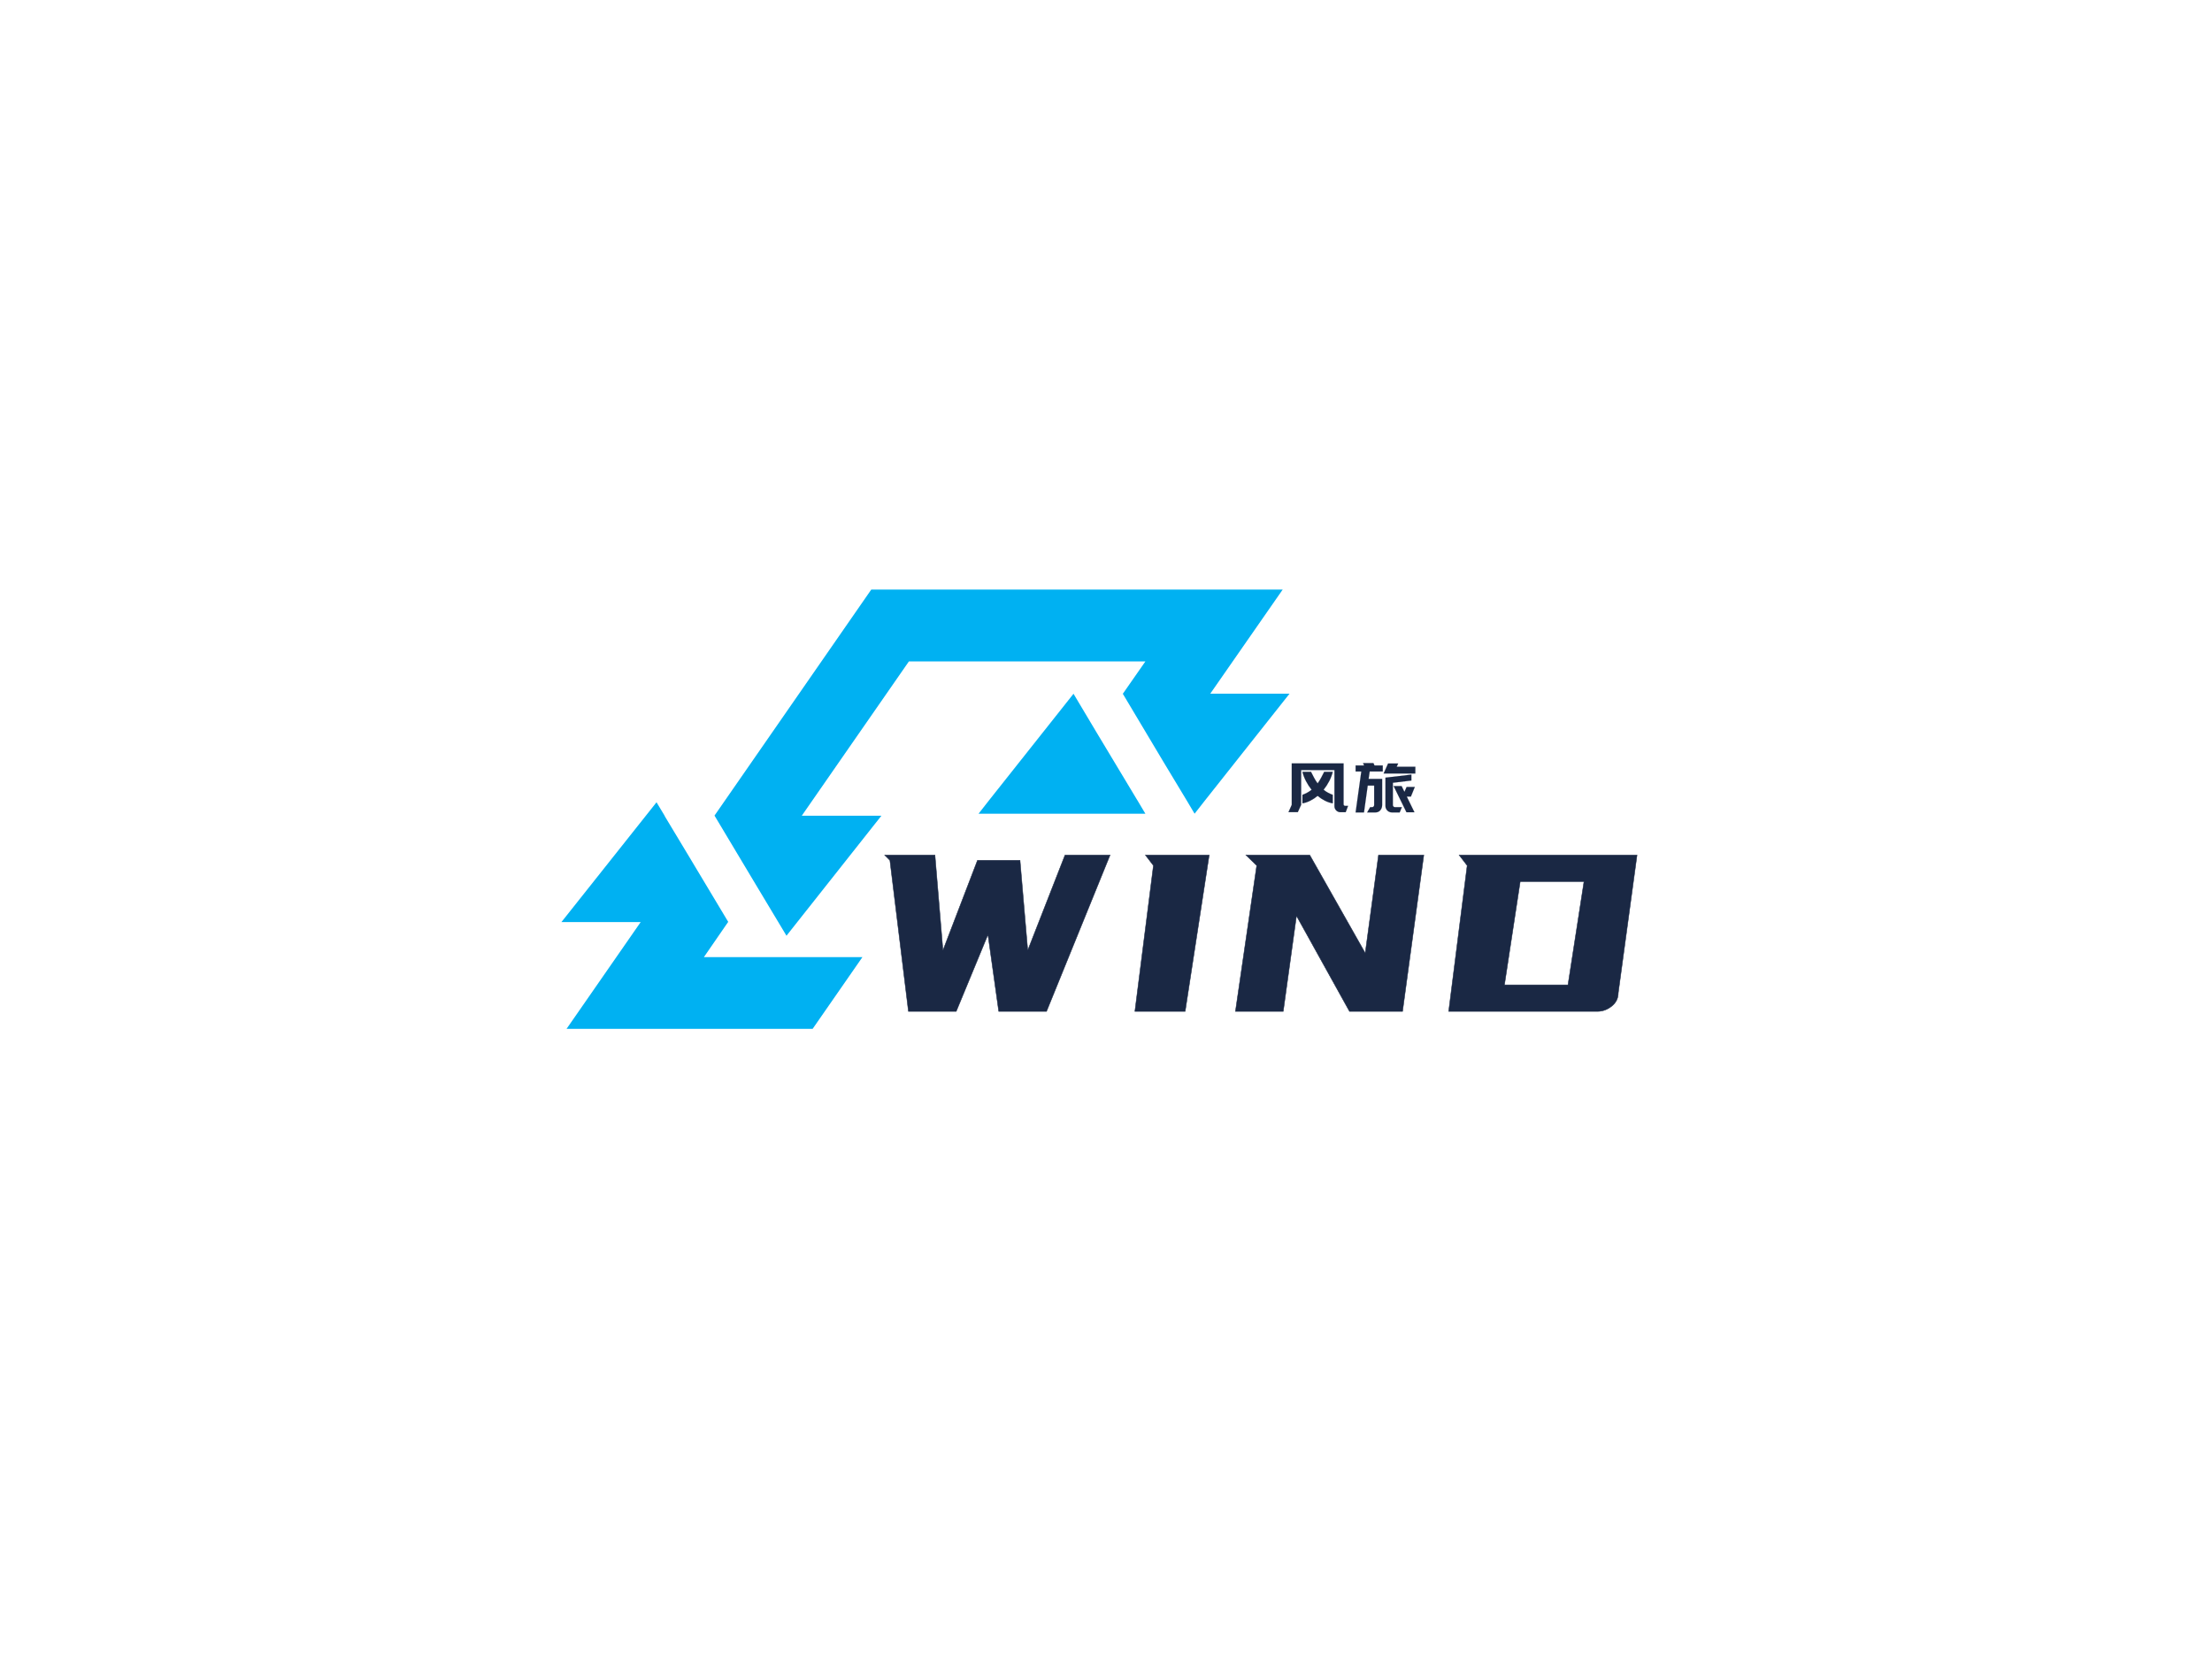
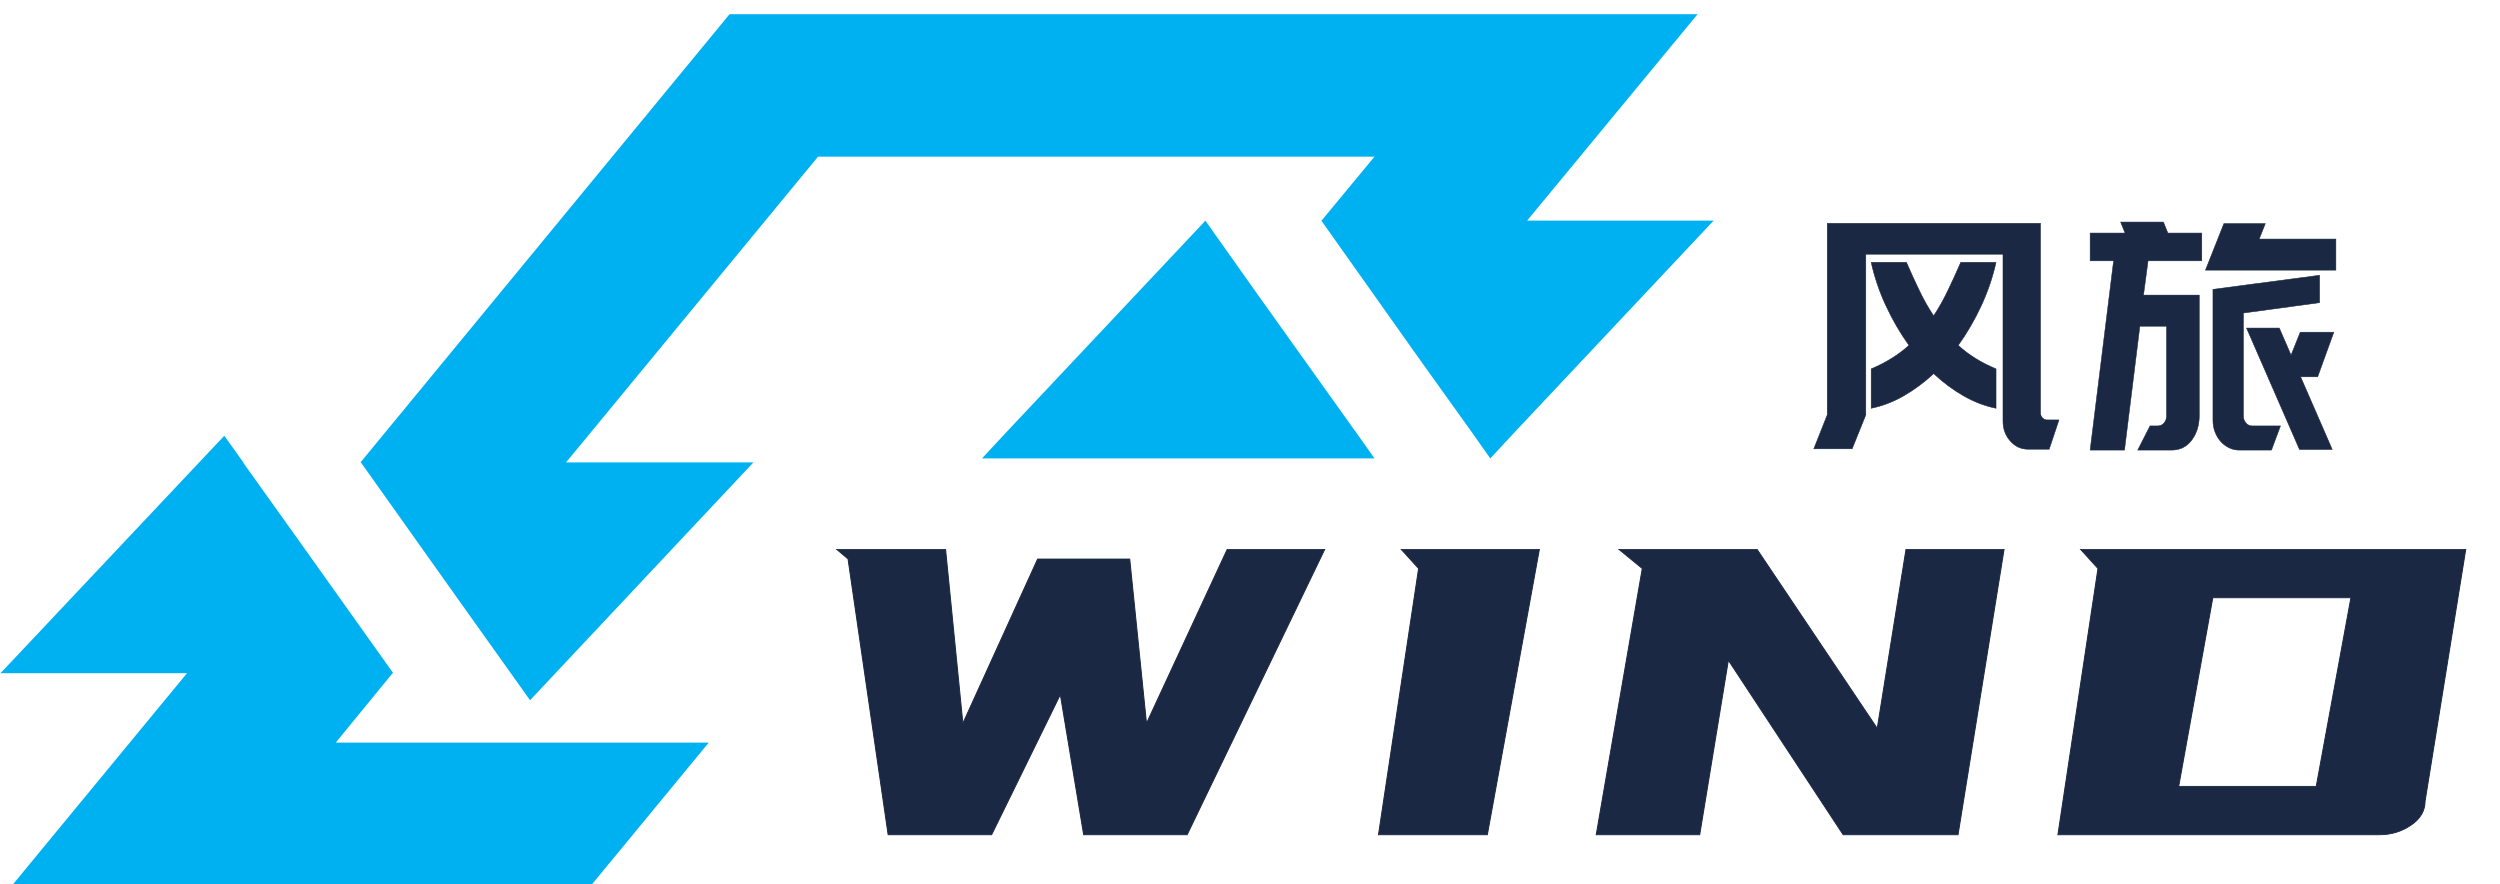
- <svg xmlns="http://www.w3.org/2000/svg" data-noselect="" viewBox="0 0 800 600" width="1600" height="1200" preserveAspectRatio="none" version="1.1" class="svg-canvas">
-   <defs />
-   <g id="background" data-noselect="">
-     <rect style="opacity: 0" width="800" height="600" data-noselect="" />
+ <svg xmlns="http://www.w3.org/2000/svg" width="215" height="76" preserveAspectRatio="none" version="1.1" class="svg-canvas">
+   <g>
+     <g id="background">
+    
  </g>
-   <g id="shape_WjeasnSGy3" transform="translate(203.0416,213.2214) rotate(0,131.6656,79.43271) scale(1,1)" filter="" style="opacity: 1;">
-     <g>
-       <svg version="1.1" id="图层_1" x="0px" y="0px" viewBox="0 0 395 238.3" style="enable-background:new 0 0 395 238.3;" xml:space="preserve" width="263.331" height="158.865" class="style-removed" preserveAspectRatio="none" data-parent="shape_WjeasnSGy3">
-         <g>
-           <polygon points="90.4,180.4 90.5,180.4 90.5,180.3 68.5,143.6 56.1,123 56,122.7 51.6,115.4 0,180.4 43,180.4    2.8,238.3 136.3,238.3 163.3,199.4 77.3,199.4  " fill="#00B1F2" stroke-width="0" />
-           <polygon points="312.2,113.9 290.2,77.3 277.8,56.5 277.6,56.8 232.1,114.2 226.3,121.6 316.8,121.6 312.4,114.2  " fill="#00B1F2" stroke-width="0" />
-           <polygon points="352,56.5 391.3,0 168.1,0 83,122.7 83.1,122.7 105,159.3 122.1,187.8 173.6,122.7 130.4,122.7    188.5,39 316.8,39 304.6,56.5 304.5,56.5 304.6,56.6 326.5,93.3 326.5,93.3 339.1,114.2 343.5,121.6 349.3,114.2 395,56.5  " fill="#00B1F2" stroke-width="0" />
+     <g id="shape_WjeasnSGy3" transform="translate(203.042 213.221) scale(1 1)" stroke="null">
+       <g id="svg_34" stroke="null" transform="matrix(0.55949 0 0 0.471251 -90.5425 -112.095)">
+         <svg version="1.1" id="svg_2" x="-201" y="-212" viewBox="0 0 395 238.3" xml:space="preserve" width="263.331" height="158.865" class="style-removed" preserveAspectRatio="none" data-parent="shape_WjeasnSGy3" stroke="null">
+           <g id="svg_3" stroke="null">
+             <polygon points="90.4,180.4 90.5,180.4 90.5,180.3 68.5,143.6 56.1,123 56,122.7 51.6,115.4 0,180.4 43,180.4    2.8,238.3 136.3,238.3 163.3,199.4 77.3,199.4  " fill="#00B1F2" stroke-width="0" id="svg_8" stroke="null" />
+             <polygon points="312.2,113.9 290.2,77.3 277.8,56.5 277.6,56.8 232.1,114.2 226.3,121.6 316.8,121.6 312.4,114.2  " fill="#00B1F2" stroke-width="0" id="svg_6" stroke="null" />
+             <polygon points="352,56.5 391.3,0 168.1,0 83,122.7 83.1,122.7 105,159.3 122.1,187.8 173.6,122.7 130.4,122.7    188.5,39 316.8,39 304.6,56.5 304.5,56.5 304.6,56.6 326.5,93.3 326.5,93.3 339.1,114.2 343.5,121.6 349.3,114.2 395,56.5  " fill="#00B1F2" stroke-width="0" id="svg_4" stroke="null" />
+           </g>
+         </svg>
+       </g>
+     </g>
+     <g y="-254" x="-306" stroke="null" id="shape_yNXK5Rn61K" transform="matrix(0.978948 0 0 1.09985 439.754 214.8)">
+       <svg stroke="null" version="1.1" width="147.36" height="173.786" viewBox="0 0 147.36 173.786" id="svg_9" x="-315" y="-255.048">
+         <g stroke="null" data-width="48.59239" id="svg_10">
+           <path stroke="#1a2844" d="m45.81,94.873l-1.87,0q-0.91,0 -1.55,-0.64q-0.64,-0.64 -0.64,-1.55l0,0l0,-13.06l-12.05,0l0,12.57l-1.2,2.65l-3.37,0l1.18,-2.65l0,-14.98l15.44,0l1.92,0l1.38,0l0,14.83q0,0.22 0.17,0.38q0.17,0.16 0.39,0.16l0,0l1.06,0l-0.86,2.29zm-7.77,-14.61l3.1,0q-0.42,1.7 -1.28,3.36q-0.86,1.66 -2.04,3.13l0,0q1.35,1.11 3.32,1.84l0,0l0,3.08q-1.48,-0.27 -2.85,-0.97q-1.38,-0.7 -2.63,-1.74l0,0q-1.26,1.04 -2.64,1.74q-1.37,0.7 -2.85,0.97l0,0l0,-3.08q1.94,-0.73 3.32,-1.84l0,0q-1.18,-1.47 -2.04,-3.13q-0.86,-1.66 -1.28,-3.36l0,0l3.1,0q0.54,1.11 1.11,2.16q0.56,1.06 1.28,2.02l0,0q0.71,-0.96 1.27,-2.02q0.57,-1.05 1.11,-2.16l0,0z" fill="#1a2844" stroke-width="0.041" data-glyph-w="24.29619" data-glyph-h="24.59" data-glyph-ascender="21.12281" data-glyph-descender="-3.46719" id="svg_13" />
+           <path stroke="#1a2844" d="m70.996,78.443l0,2.43l-11.46,0l1.62,-3.64l3.64,0l-0.54,1.21l6.74,0zm-11.78,1.7l-4.72,0l-0.4,2.68l4.9,0l0,9.41q0,1.14 -0.66,1.92q-0.65,0.79 -1.78,0.79l0,0l-2.97,0l1.08,-1.89l0.69,0q0.32,0 0.54,-0.23q0.22,-0.22 0.22,-0.54l0,0l0,-7.03l-2.34,0l-1.35,9.69l-3.02,0l2.06,-14.8l-2.06,0l0,-2.17l3.07,0l-0.39,-0.86l3.76,0l0.39,0.86l2.98,0l0,2.17zm10.35,3.27l-6.69,0.81l0,8.06q0,0.32 0.22,0.54q0.22,0.23 0.54,0.23l0,0l2.49,0l-0.79,1.89l-2.83,0q-0.49,0 -0.91,-0.19q-0.42,-0.18 -0.72,-0.49q-0.31,-0.3 -0.49,-0.72q-0.19,-0.42 -0.19,-0.91l0,0l0,-8.12l0,-1.69l0,-0.45l9.37,-1.1l0,2.14zm1.25,2.31l-1.42,3.49l-1.5,0l2.78,5.68l-2.88,0l-4.65,-9.49l2.88,0l1.03,2.11l0.81,-1.79l2.95,0z" fill="#1a2844" stroke-width="0.041" data-glyph-w="24.29619" data-glyph-h="24.59" data-glyph-ascender="21.12281" data-glyph-descender="-3.46719" id="svg_11" />
        </g>
      </svg>
    </g>
-   </g>
-   <g id="shape_yNXK5Rn61K" transform="translate(440.874,198.8751) rotate(0,49.09,86.89281) scale(1,1)" filter="" style="opacity: 1;">
-     <g>
-       <svg version="1.1" width="147.36" height="173.786" viewBox="0 0 147.36 173.786">
-         <g data-width="48.592387533798" transform="translate(24.59, 0)">
-           <path d="M21.22-0.02L19.35-0.02Q18.44-0.02 17.80-0.66Q17.16-1.30 17.16-2.21L17.16-2.21L17.16-15.27L5.11-15.27L5.11-2.70L3.91-0.05L0.54-0.05L1.72-2.70L1.72-17.68L17.16-17.68L19.08-17.68L20.46-17.68L20.46-2.85Q20.46-2.63 20.63-2.47Q20.80-2.31 21.02-2.31L21.02-2.31L22.08-2.31L21.22-0.02ZM13.45-14.63L16.55-14.63Q16.13-12.93 15.27-11.27Q14.41-9.61 13.23-8.14L13.23-8.14Q14.58-7.03 16.55-6.30L16.55-6.30L16.55-3.22Q15.07-3.49 13.70-4.19Q12.32-4.89 11.07-5.93L11.07-5.93Q9.81-4.89 8.43-4.19Q7.06-3.49 5.58-3.22L5.58-3.22L5.58-6.30Q7.52-7.03 8.90-8.14L8.90-8.14Q7.72-9.61 6.86-11.27Q6.00-12.93 5.58-14.63L5.58-14.63L8.68-14.63Q9.22-13.52 9.79-12.47Q10.35-11.41 11.07-10.45L11.07-10.45Q11.78-11.41 12.34-12.47Q12.91-13.52 13.45-14.63L13.45-14.63Z" transform="translate(0 94.89281) " fill="#1a2844" stroke="#1a2844" stroke-width="0.041" data-glyph-w="24.296193766899" data-glyph-h="24.59" data-glyph-ascender="21.12281" data-glyph-descender="-3.46719" />
-           <path d="M22.11-16.45L22.11-14.02L10.65-14.02L12.27-17.66L15.91-17.66L15.37-16.45L22.11-16.45ZM10.33-14.75L5.61-14.75L5.21-12.07L10.11-12.07L10.11-2.66Q10.11-1.52 9.45-0.74Q8.80 0.05 7.67 0.05L7.67 0.05L4.70 0.05L5.78-1.84L6.47-1.84Q6.79-1.84 7.01-2.07Q7.23-2.29 7.23-2.61L7.23-2.61L7.23-9.64L4.89-9.64L3.54 0.05L0.52 0.05L2.58-14.75L0.52-14.75L0.52-16.92L3.59-16.92L3.20-17.78L6.96-17.78L7.35-16.92L10.33-16.92L10.33-14.75ZM20.68-11.48L13.99-10.67L13.99-2.61Q13.99-2.29 14.21-2.07Q14.43-1.84 14.75-1.84L14.75-1.84L17.24-1.84L16.45 0.05L13.62 0.05Q13.13 0.05 12.71-0.14Q12.29-0.32 11.99-0.63Q11.68-0.93 11.50-1.35Q11.31-1.77 11.31-2.26L11.31-2.26L11.31-10.38L11.31-12.07L11.31-12.52L20.68-13.62L20.68-11.48ZM21.93-9.17L20.51-5.68L19.01-5.68L21.79 0L18.91 0L14.26-9.49L17.14-9.49L18.17-7.38L18.98-9.17L21.93-9.17Z" transform="translate(24.29619 94.89281) " fill="#1a2844" stroke="#1a2844" stroke-width="0.041" data-glyph-w="24.296193766899" data-glyph-h="24.59" data-glyph-ascender="21.12281" data-glyph-descender="-3.46719" />
-         </g>
-       </svg>
-     </g>
-   </g>
-   <g id="shape_TvHgcvc28t" transform="translate(216.0684,-27.7814) rotate(0,240.39,365.06) scale(1,1)" filter="" style="opacity: 1;">
-     <g>
-       <svg version="1.1" width="680.56" height="730.12" viewBox="0 0 680.56 730.12">
-         <g data-width="280.59101" transform="translate(99.89, 0)">
-           <path d="M25.07-28.07L37.56-60.63L52.94-60.63L55.74-28.07L69.22-62.53L85.51-62.53L62.53-5.99L45.25-5.99L41.35-33.76L29.87-5.99L12.59-5.99L5.89-60.63L4.00-62.53L22.18-62.53L25.07-28.07Z" transform="translate(0 399.56) " fill="#1a2844" stroke="#1a2844" stroke-width="0.166" data-glyph-w="89.50144" data-glyph-h="129.857" data-glyph-ascender="99.89" data-glyph-descender="-29.967" />
-           <path d="M8.79-62.53L31.86-62.53L23.17-5.99L4.99-5.99L11.69-58.74L8.79-62.53Z" transform="translate(89.50144 399.56) " fill="#1a2844" stroke="#1a2844" stroke-width="0.166" data-glyph-w="36.85941" data-glyph-h="129.857" data-glyph-ascender="99.89" data-glyph-descender="-29.967" />
-           <path d="M8.29-62.53L31.37-62.53L51.44-27.07L56.24-62.53L72.62-62.53L64.93-5.99L45.75-5.99L26.57-40.56L21.78-5.99L4.50-5.99L12.19-58.74L8.29-62.53Z" transform="translate(126.3608 399.56) " fill="#1a2844" stroke="#1a2844" stroke-width="0.166" data-glyph-w="77.11508" data-glyph-h="129.857" data-glyph-ascender="99.89" data-glyph-descender="-29.967" />
-           <path d="M8.29-62.53L72.62-62.53L65.83-12.69Q65.83-9.79 63.48-7.89Q61.13-5.99 58.24-5.99L58.24-5.99L4.50-5.99L11.19-58.74L8.29-62.53ZM53.44-52.94L30.37-52.94L24.67-15.58L47.65-15.58L53.44-52.94Z" transform="translate(203.4759 399.56) " fill="#1a2844" stroke="#1a2844" stroke-width="0.166" data-glyph-w="77.11508" data-glyph-h="129.857" data-glyph-ascender="99.89" data-glyph-descender="-29.967" />
-         </g>
-       </svg>
+     <g stroke="null" id="shape_TvHgcvc28t" transform="translate(216.068 -27.7814) scale(1 1)">
+       <g stroke="null" id="svg_40" transform="matrix(0.514877 0 0 0.434029 -68.2721 44.53)">
+         <svg stroke="null" version="1.1" width="680.56" height="730.12" viewBox="0 0 680.56 730.12" id="svg_20" x="-251.183" y="-266.758">
+           <g stroke="null" data-width="280.59101" id="svg_21">
+             <path stroke="#1a2844" d="m124.96,371.49l12.49,-32.56l15.38,0l2.8,32.56l13.48,-34.46l16.29,0l-22.98,56.54l-17.28,0l-3.9,-27.77l-11.48,27.77l-17.28,0l-6.7,-54.64l-1.89,-1.9l18.18,0l2.89,34.46z" fill="#1a2844" stroke-width="0.166" data-glyph-w="89.50144" data-glyph-h="129.857" data-glyph-ascender="99.89" data-glyph-descender="-29.967" id="svg_25" />
+             <path stroke="#1a2844" d="m198.181,337.03l23.07,0l-8.69,56.54l-18.18,0l6.7,-52.75l-2.9,-3.79z" fill="#1a2844" stroke-width="0.166" data-glyph-w="36.85941" data-glyph-h="129.857" data-glyph-ascender="99.89" data-glyph-descender="-29.967" id="svg_24" />
+             <path stroke="#1a2844" d="m234.541,337.03l23.08,0l20.07,35.46l4.8,-35.46l16.38,0l-7.69,56.54l-19.18,0l-19.18,-34.57l-4.79,34.57l-17.28,0l7.69,-52.75l-3.9,-3.79z" fill="#1a2844" stroke-width="0.166" data-glyph-w="77.11508" data-glyph-h="129.857" data-glyph-ascender="99.89" data-glyph-descender="-29.967" id="svg_23" />
+             <path stroke="#1a2844" d="m311.656,337.03l64.33,0l-6.79,49.84q0,2.9 -2.35,4.8q-2.35,1.9 -5.24,1.9l0,0l-53.74,0l6.69,-52.75l-2.9,-3.79zm45.15,9.59l-23.07,0l-5.7,37.36l22.98,0l5.79,-37.36z" fill="#1a2844" stroke-width="0.166" data-glyph-w="77.11508" data-glyph-h="129.857" data-glyph-ascender="99.89" data-glyph-descender="-29.967" id="svg_22" />
+           </g>
+         </svg>
+       </g>
    </g>
  </g>
</svg>
